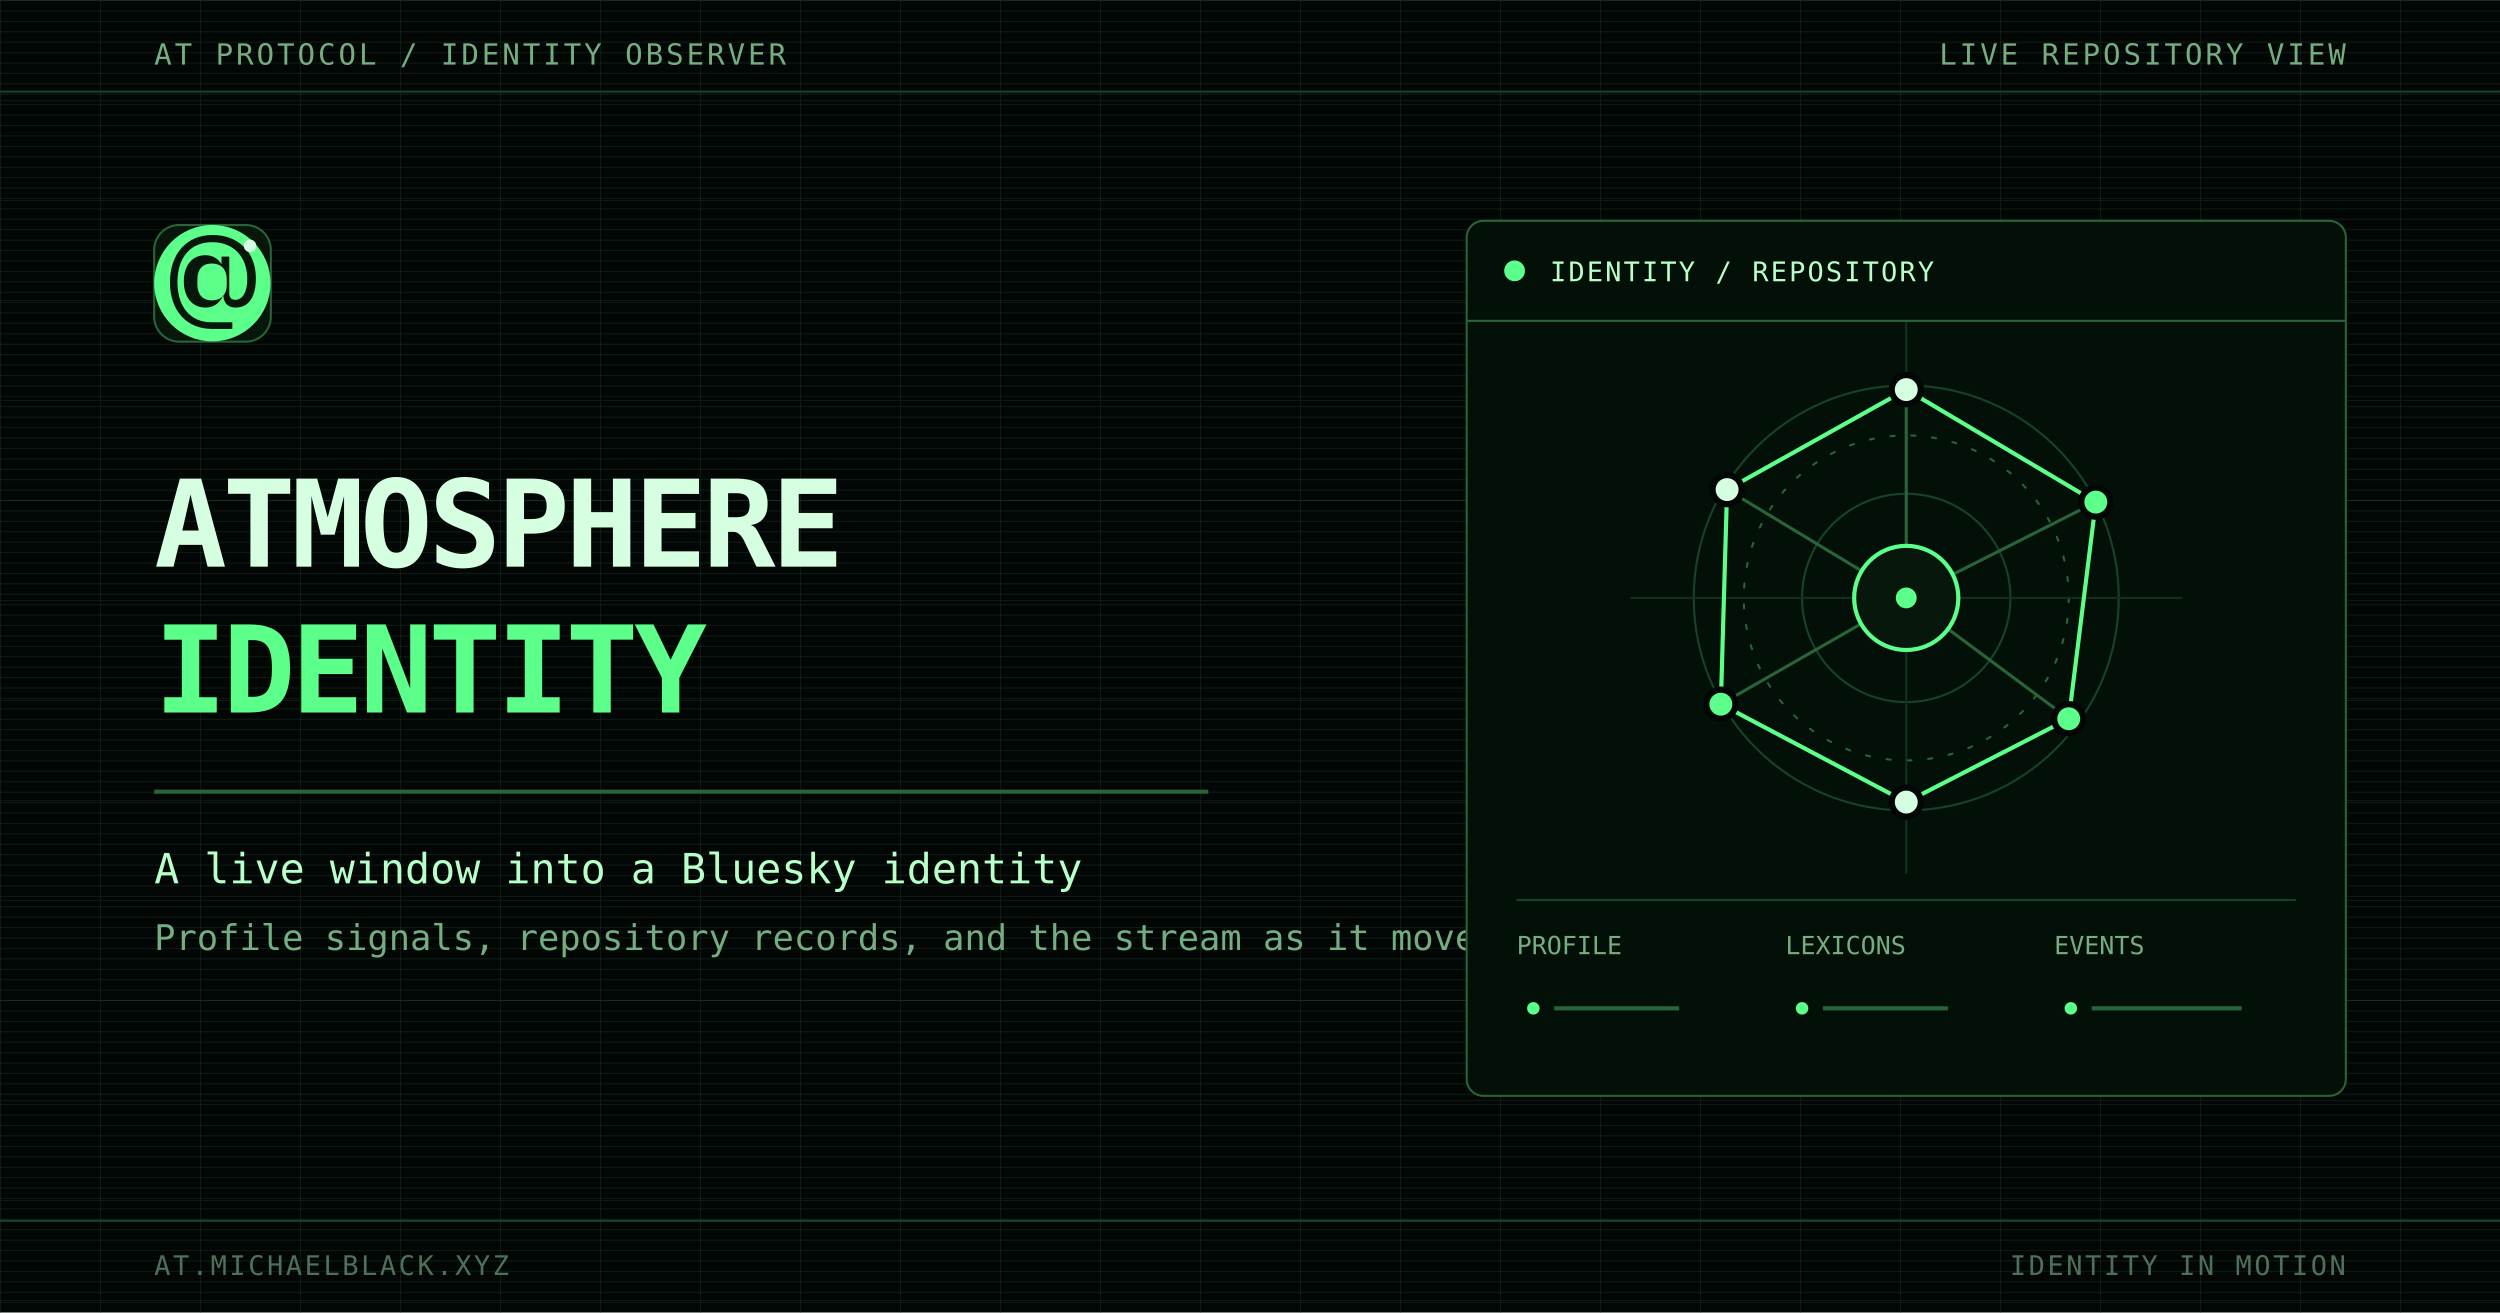
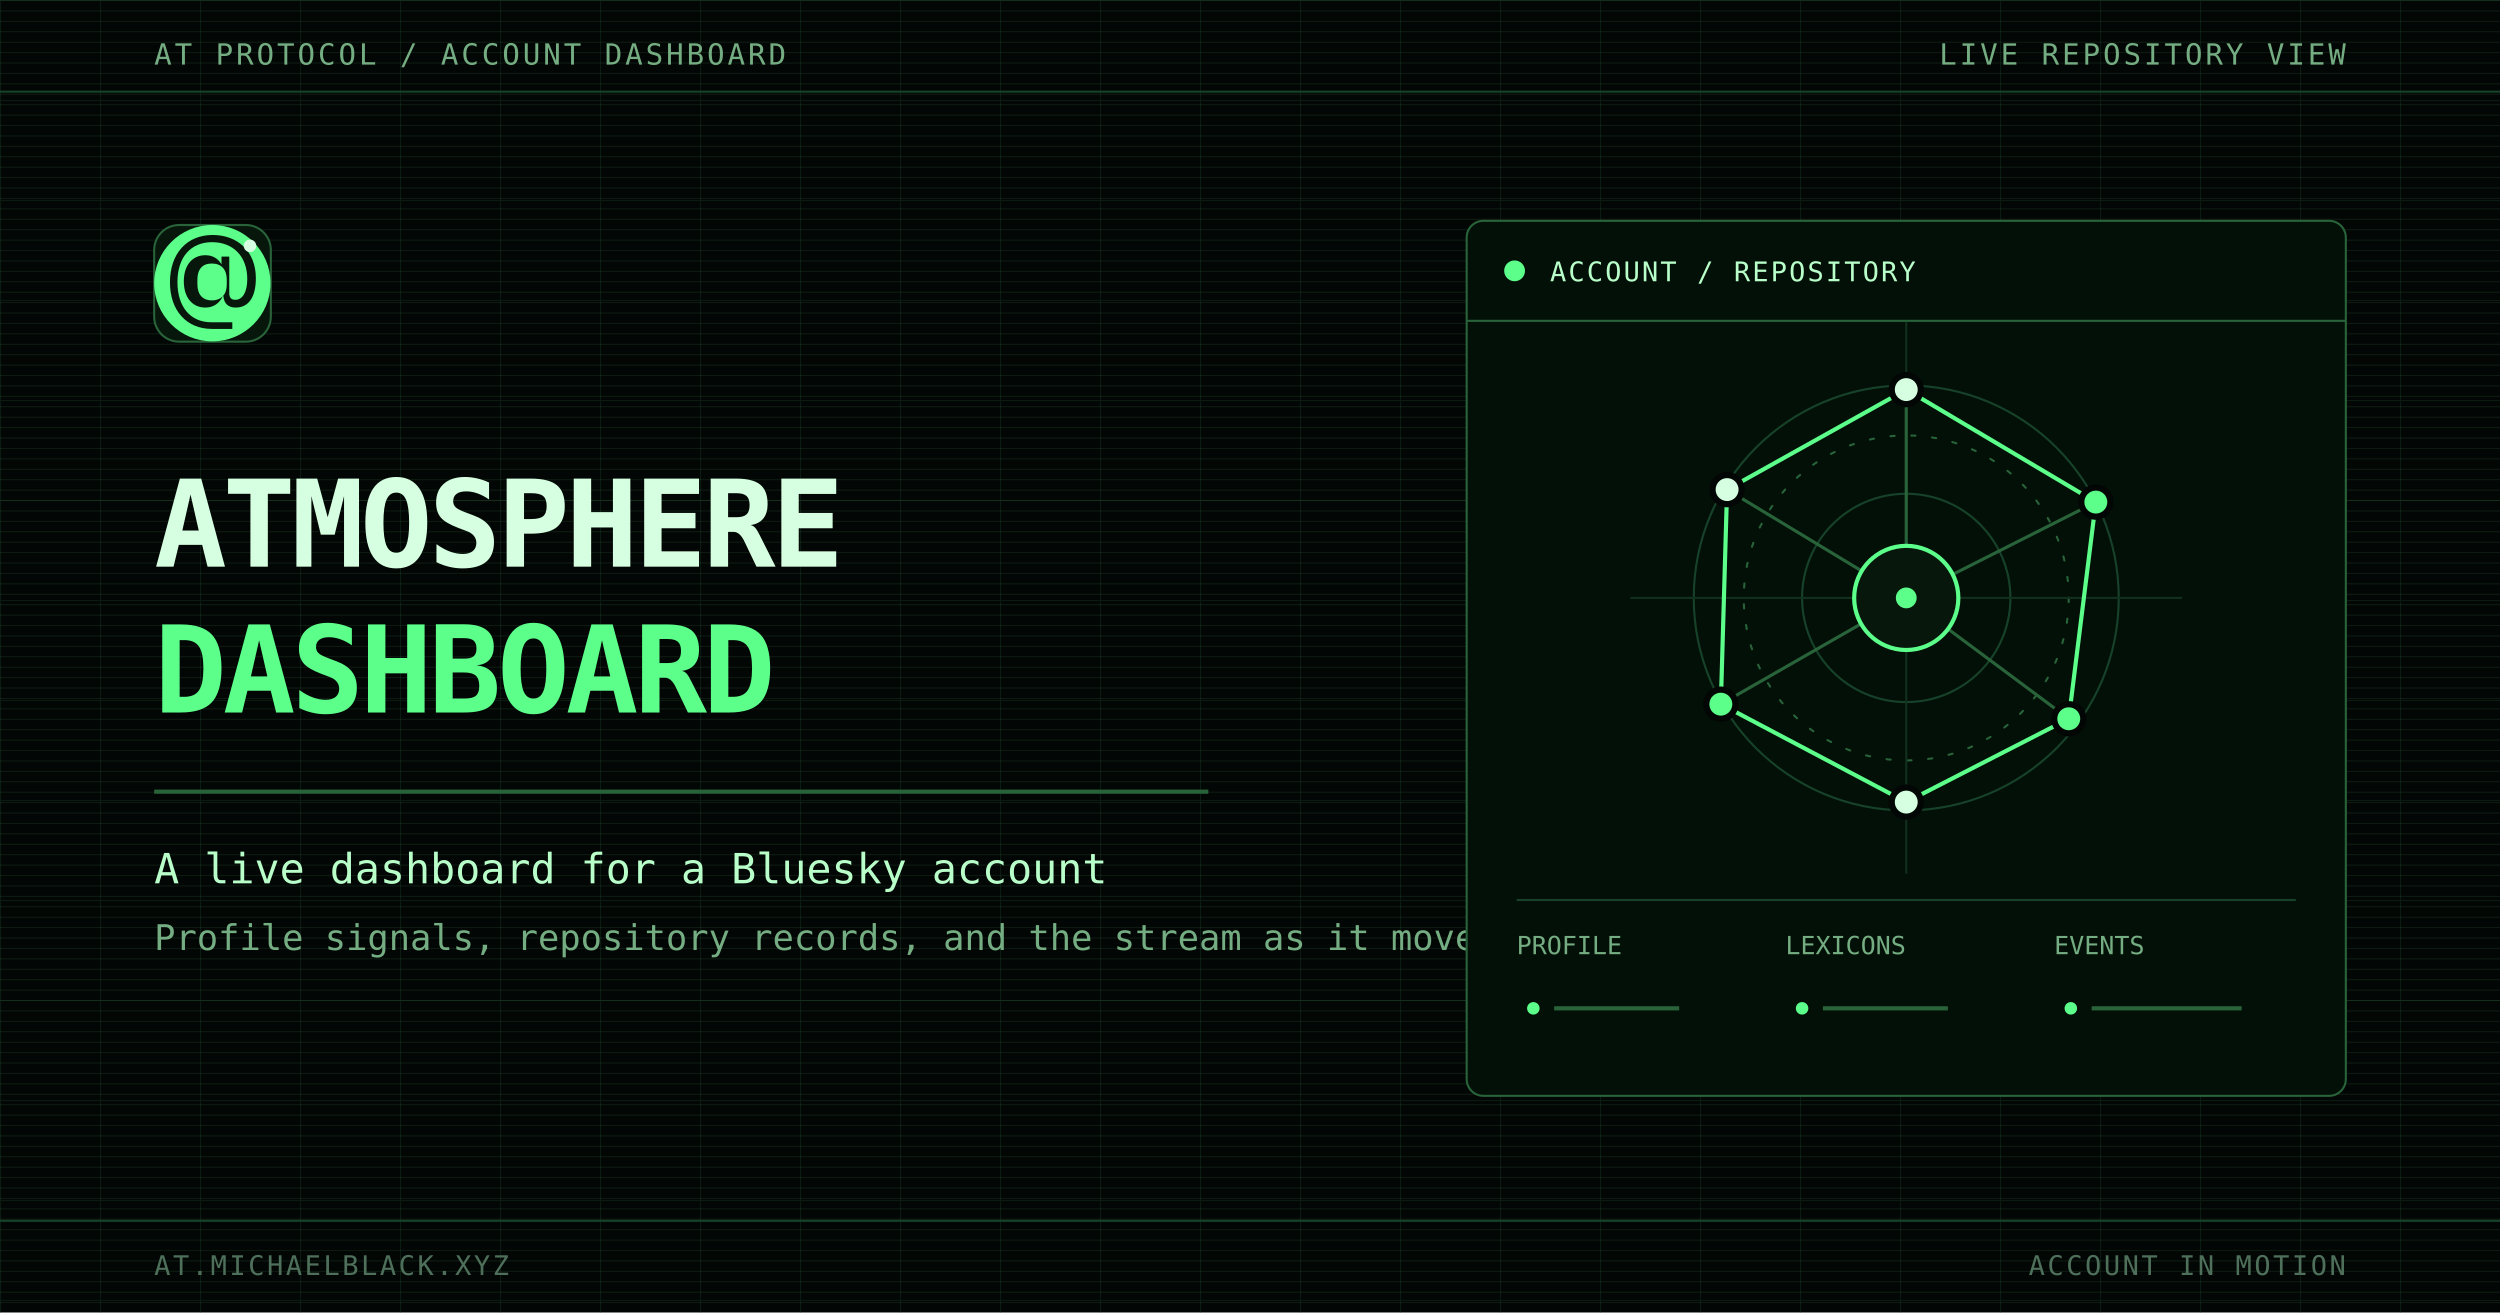
<svg xmlns="http://www.w3.org/2000/svg" width="1200" height="630" viewBox="0 0 1200 630">
  <defs>
    <pattern id="grid" width="48" height="48" patternUnits="userSpaceOnUse">
      <path d="M48 0H0V48" fill="none" stroke="#12301e" stroke-width="1" />
    </pattern>
    <pattern id="scan" width="1" height="5" patternUnits="userSpaceOnUse">
      <path d="M0 0h1" stroke="#8cffaa" stroke-opacity=".08" />
    </pattern>
  </defs>
  <rect width="1200" height="630" fill="#020604" />
  <rect width="1200" height="630" fill="url(#grid)" opacity=".5" />
  <rect width="1200" height="630" fill="url(#scan)" />
  <path d="M0 44H1200M0 586H1200" stroke="#17422a" />
  <g fill="#75ad82" font-family="'IBM Plex Mono',monospace" font-size="14" letter-spacing="1.4">
-     <text x="74" y="31">AT PROTOCOL / IDENTITY OBSERVER</text>
+     <text x="74" y="31">AT PROTOCOL / ACCOUNT DASHBOARD</text>
    <text x="1126" y="31" text-anchor="end">LIVE REPOSITORY VIEW</text>
  </g>
  <g transform="translate(74 108)">
    <rect width="56" height="56" rx="12" fill="#07170c" stroke="#28633a" />
    <path d="M28 7a21 21 0 1 0 0 42 21 21 0 0 0 0-42Zm-.2 35.1h7.4v2.4h-7.4c-9 0-15.1-6.5-15.1-16.8 0-10.4 6.1-17.1 15.4-17.1 9 0 15.6 5.9 15.6 15.6 0 6.7-2.5 10.6-7.3 10.6-2.7 0-4.2-1.5-4.4-4.1h-.2c-1.3 2.6-3.4 4.1-6.3 4.1-4.8 0-7.8-3.7-7.8-9.5 0-5.7 3-9.4 7.8-9.4 2.8 0 4.7 1.4 5.8 3.3v-2.8h2.8v13.2c0 1.6.7 2.4 2.2 2.4 2.6 0 4.3-2.8 4.3-7.5 0-8.2-5.1-13.3-12.7-13.3-7.7 0-12.5 5.4-12.5 14.4 0 9 4.7 14.5 12.2 14.5Zm0-7.9c3.5 0 5.4-2.2 5.4-5.7v-1.8c0-3.6-1.9-5.8-5.4-5.8s-5.2 2.2-5.2 5.8v1.7c0 3.6 1.8 5.8 5.2 5.8Z" fill="#5cff8a" transform="translate(0 0) scale(1.33) translate(-7 -7)" />
    <circle cx="46" cy="10" r="3" fill="#d5ffe0" />
  </g>
  <g font-family="'IBM Plex Mono',monospace">
    <text x="74" y="272" fill="#d5ffe0" font-size="58" font-weight="600" letter-spacing="-2">ATMOSPHERE</text>
-     <text x="74" y="342" fill="#5cff8a" font-size="58" font-weight="600" letter-spacing="-2">IDENTITY</text>
+     <text x="74" y="342" fill="#5cff8a" font-size="58" font-weight="600" letter-spacing="-2">DASHBOARD</text>
    <path d="M74 380h506" stroke="#28633a" stroke-width="2" />
-     <text x="74" y="424" fill="#b8ffc9" font-size="20">A live window into a Bluesky identity</text>
+     <text x="74" y="424" fill="#b8ffc9" font-size="20">A live dashboard for a Bluesky account</text>
    <text x="74" y="456" fill="#75ad82" font-size="17">Profile signals, repository records, and the stream as it moves.</text>
  </g>
  <g transform="translate(704 106)">
    <rect width="422" height="420" rx="8" fill="#031007" stroke="#28633a" />
    <path d="M0 48h422" stroke="#28633a" />
    <circle cx="23" cy="24" r="5" fill="#5cff8a" />
-     <text x="40" y="29" fill="#b8ffc9" font-family="'IBM Plex Mono',monospace" font-size="13" letter-spacing="1">IDENTITY / REPOSITORY</text>
+     <text x="40" y="29" fill="#b8ffc9" font-family="'IBM Plex Mono',monospace" font-size="13" letter-spacing="1">ACCOUNT / REPOSITORY</text>
    <g transform="translate(211 181)" fill="none" stroke-linecap="round">
      <circle r="102" stroke="#17422a" stroke-width="1" />
      <circle r="78" stroke="#28633a" stroke-width="1" stroke-dasharray="2 8" />
      <circle r="50" stroke="#17422a" stroke-width="1" />
      <path d="M-132 0H132M0-132V132" stroke="#12301e" />
      <path d="M-86-52 0-100 91-46 78 58 0 98-89 51Z" stroke="#5cff8a" stroke-width="2" />
      <path d="M-86-52 0 0 91-46M0 0 78 58M0 0 0-100M0 0-89 51" stroke="#28633a" stroke-width="1.5" />
      <circle r="25" fill="#07170c" stroke="#5cff8a" stroke-width="2" />
      <circle cx="0" cy="-100" r="7" fill="#d5ffe0" stroke="#020604" stroke-width="3" />
      <circle cx="91" cy="-46" r="7" fill="#5cff8a" stroke="#020604" stroke-width="3" />
      <circle cx="78" cy="58" r="7" fill="#5cff8a" stroke="#020604" stroke-width="3" />
      <circle cx="0" cy="98" r="7" fill="#d5ffe0" stroke="#020604" stroke-width="3" />
      <circle cx="-89" cy="51" r="7" fill="#5cff8a" stroke="#020604" stroke-width="3" />
      <circle cx="-86" cy="-52" r="7" fill="#d5ffe0" stroke="#020604" stroke-width="3" />
      <circle r="5" fill="#5cff8a" stroke="none" />
    </g>
    <path d="M24 326h374" stroke="#17422a" />
    <g fill="#75ad82" font-family="'IBM Plex Mono',monospace" font-size="12">
      <text x="24" y="352">PROFILE</text>
      <text x="153" y="352">LEXICONS</text>
      <text x="282" y="352">EVENTS</text>
    </g>
    <g fill="#5cff8a">
      <circle cx="32" cy="378" r="3" />
      <circle cx="161" cy="378" r="3" />
      <circle cx="290" cy="378" r="3" />
    </g>
    <path d="M42 378h60M171 378h60M300 378h72" stroke="#28633a" stroke-width="2" />
  </g>
  <text x="74" y="612" fill="#4e705a" font-family="'IBM Plex Mono',monospace" font-size="13" letter-spacing="1.2">AT.MICHAELBLACK.XYZ</text>
-   <text x="1126" y="612" text-anchor="end" fill="#4e705a" font-family="'IBM Plex Mono',monospace" font-size="13" letter-spacing="1.2">IDENTITY IN MOTION</text>
+   <text x="1126" y="612" text-anchor="end" fill="#4e705a" font-family="'IBM Plex Mono',monospace" font-size="13" letter-spacing="1.2">ACCOUNT IN MOTION</text>
</svg>
